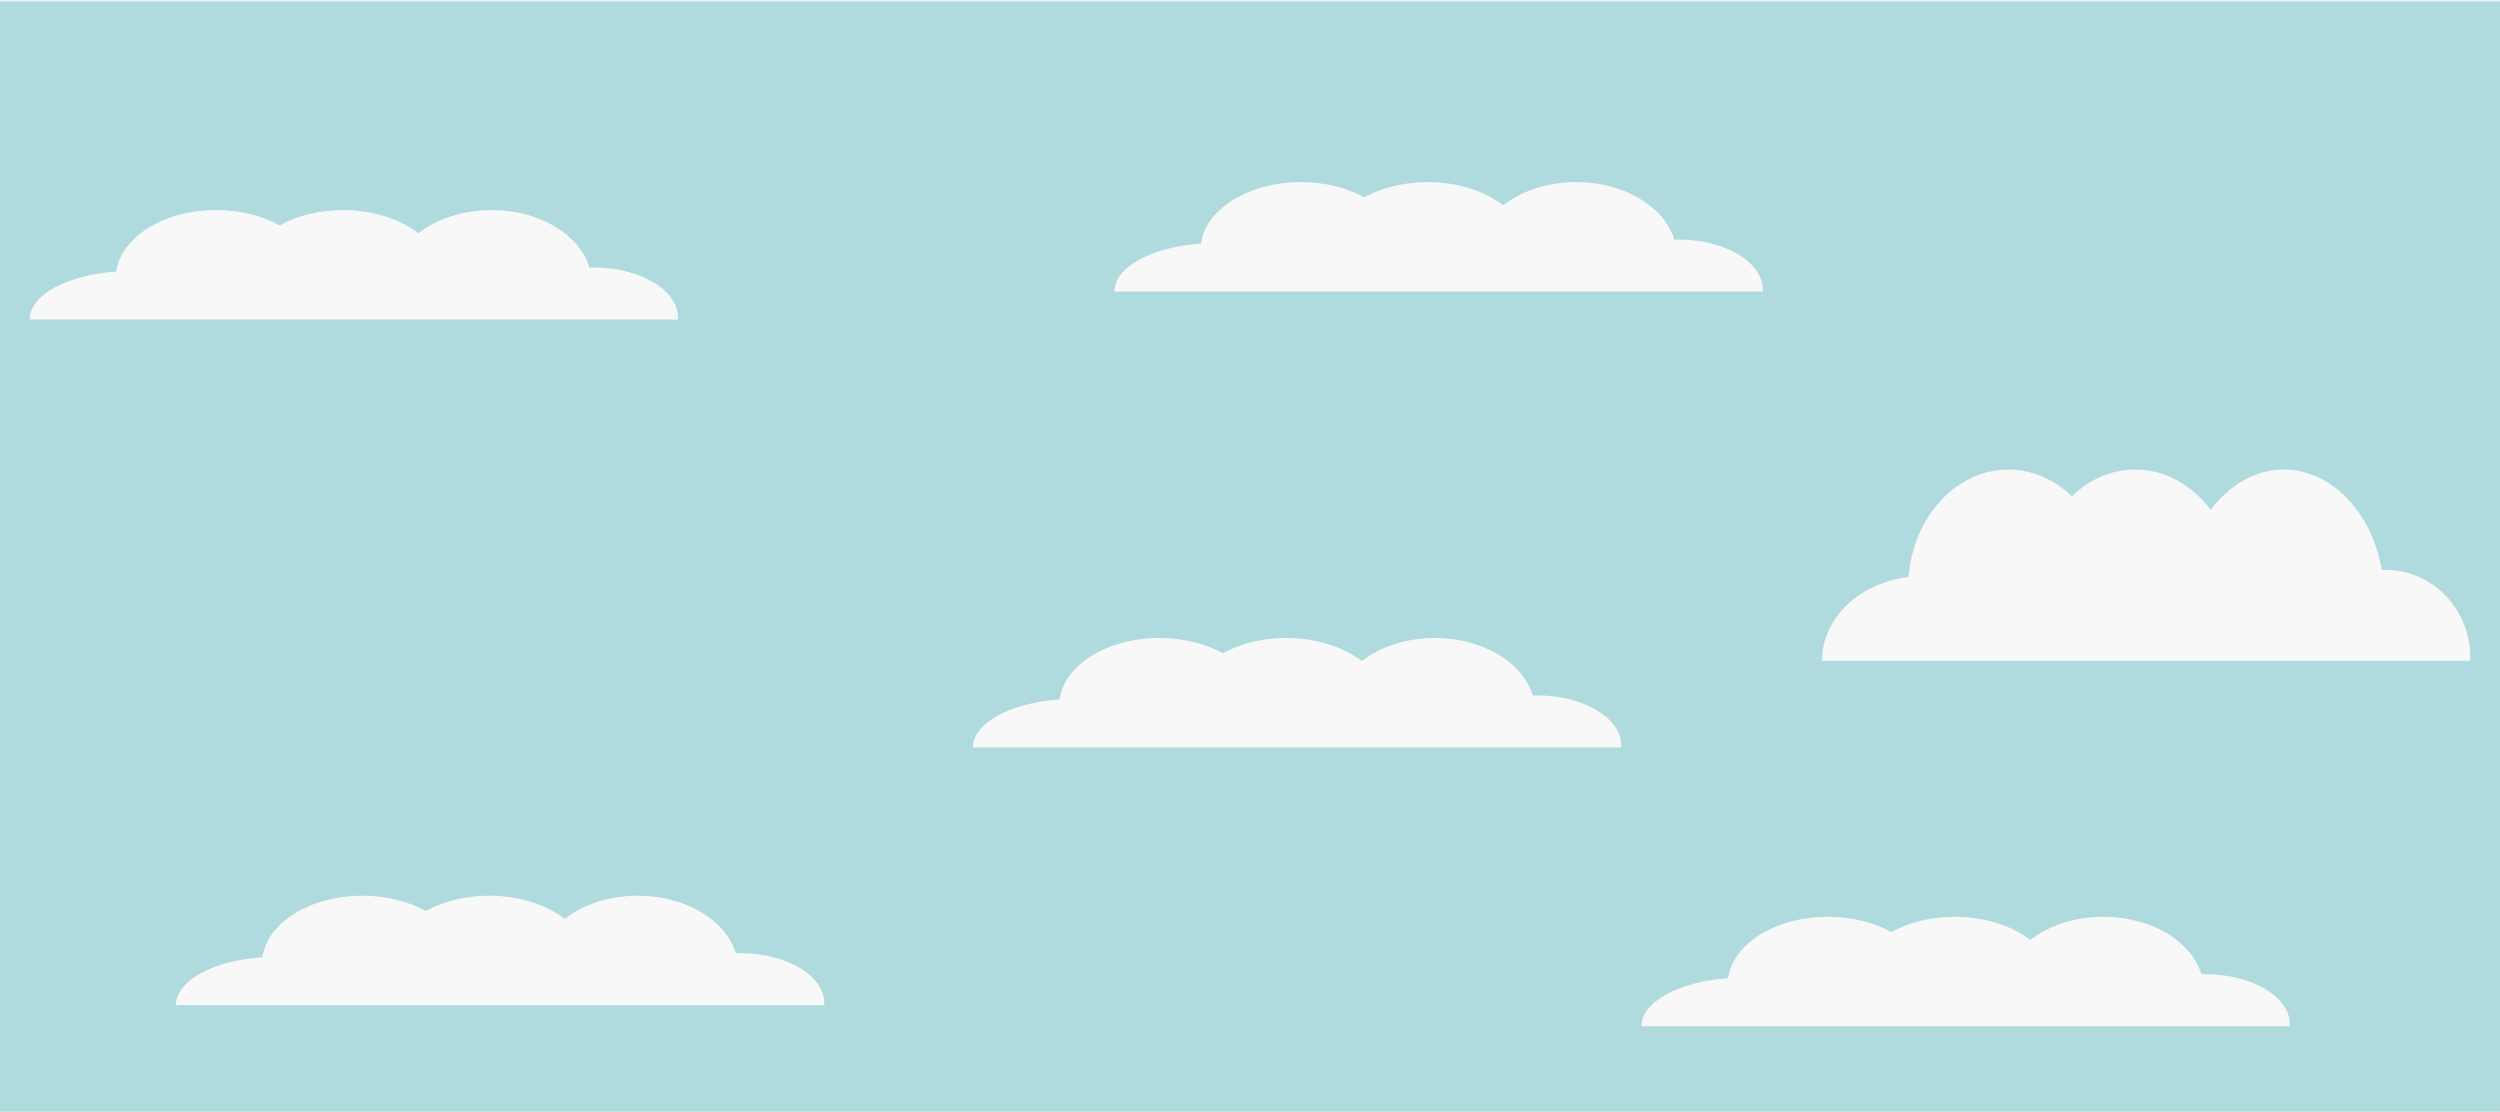
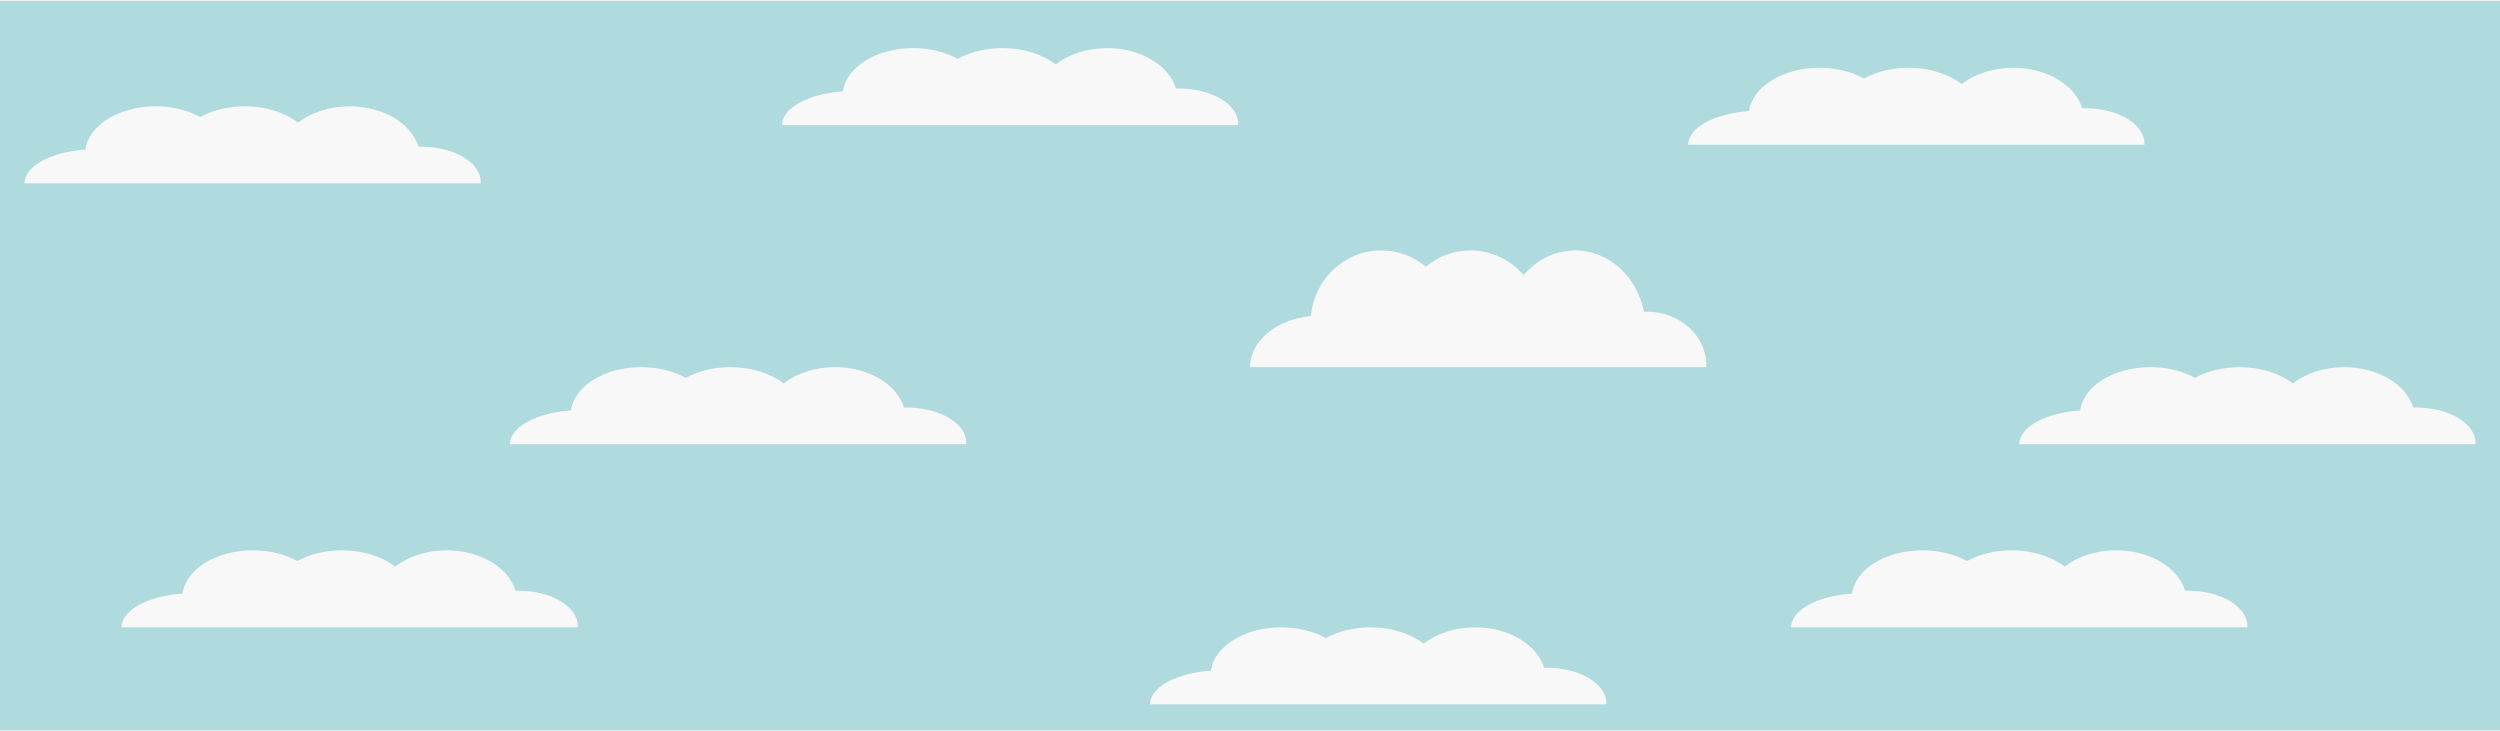
- <svg xmlns="http://www.w3.org/2000/svg" width="1689" height="751" viewBox="0 0 1689 751" fill="none">
+ <svg xmlns="http://www.w3.org/2000/svg" width="2400" height="701" viewBox="0 0 2400 701" fill="none">
  <g clip-path="url(#clip0_131_2)">
-     <rect width="1689" height="750" transform="translate(0 0.979492)" fill="#AFDADE" />
-     <path fill-rule="evenodd" clip-rule="evenodd" d="M1668.92 446.474H1230.92C1230.92 417.564 1256.37 393.669 1289.41 389.863C1292.56 349.138 1321.57 317.24 1356.88 317.24C1373.14 317.24 1388.06 324.001 1399.73 335.273C1411.41 324.001 1426.33 317.24 1442.59 317.24C1462.92 317.24 1481.16 327.816 1493.58 344.563C1505.94 327.745 1523.51 317.24 1542.99 317.24C1575.39 317.24 1602.47 346.279 1609.16 385.088C1610.04 385.046 1610.93 385.025 1611.82 385.025C1643.37 385.025 1668.95 411.572 1668.95 444.319C1668.95 445.04 1668.94 445.759 1668.92 446.474Z" fill="#F8F8F8" />
-     <path fill-rule="evenodd" clip-rule="evenodd" d="M1190.88 196.981H752.879C752.879 180.437 778.335 166.763 811.374 164.585C814.526 141.28 843.528 123.025 878.841 123.025C895.1 123.025 910.02 126.895 921.696 133.345C933.372 126.895 948.293 123.025 964.551 123.025C984.885 123.025 1003.13 129.078 1015.54 138.662C1027.9 129.037 1045.47 123.025 1064.95 123.025C1097.35 123.025 1124.44 139.644 1131.12 161.852C1132.01 161.828 1132.89 161.816 1133.78 161.816C1165.34 161.816 1190.92 177.008 1190.92 195.748C1190.92 196.161 1190.9 196.572 1190.88 196.981Z" fill="#F8F8F8" />
-     <path fill-rule="evenodd" clip-rule="evenodd" d="M556.86 679.092H118.859C118.859 662.549 144.315 648.874 177.354 646.696C180.506 623.391 209.509 605.137 244.822 605.137C261.08 605.137 276.001 609.006 287.677 615.456C299.353 609.006 314.273 605.137 330.532 605.137C350.865 605.137 369.106 611.189 381.525 620.773C393.885 611.149 411.449 605.137 430.935 605.137C463.332 605.137 490.418 621.755 497.104 643.964C497.986 643.94 498.872 643.928 499.764 643.928C531.318 643.928 556.897 659.119 556.897 677.859C556.897 678.272 556.885 678.683 556.86 679.092Z" fill="#F8F8F8" />
-     <path fill-rule="evenodd" clip-rule="evenodd" d="M1095.33 504.979H657.328C657.328 488.436 682.784 474.762 715.823 472.583C718.975 449.278 747.978 431.024 783.291 431.024C799.549 431.024 814.469 434.893 826.146 441.344C837.822 434.893 852.742 431.024 869 431.024C889.334 431.024 907.575 437.076 919.994 446.66C932.354 437.036 949.918 431.024 969.404 431.024C1001.8 431.024 1028.89 447.642 1035.57 469.851C1036.45 469.827 1037.34 469.815 1038.23 469.815C1069.79 469.815 1095.37 485.007 1095.37 503.747C1095.37 504.159 1095.35 504.57 1095.33 504.979Z" fill="#F8F8F8" />
-     <path fill-rule="evenodd" clip-rule="evenodd" d="M458.047 215.883H20.046C20.046 199.34 45.502 185.665 78.541 183.487C81.692 160.182 110.695 141.928 146.008 141.928C162.267 141.928 177.187 145.797 188.863 152.247C200.539 145.797 215.46 141.928 231.718 141.928C252.052 141.928 270.293 147.98 282.712 157.564C295.071 147.94 312.636 141.928 332.122 141.928C364.518 141.928 391.604 158.546 398.291 180.755C399.172 180.731 400.059 180.719 400.951 180.719C432.504 180.719 458.084 195.91 458.084 214.65C458.084 215.063 458.071 215.474 458.047 215.883Z" fill="#F8F8F8" />
-     <path fill-rule="evenodd" clip-rule="evenodd" d="M1547 693.336H1109C1109 676.792 1134.46 663.118 1167.5 660.94C1170.65 637.635 1199.65 619.38 1234.97 619.38C1251.22 619.38 1266.15 623.25 1277.82 629.7C1289.5 623.25 1304.42 619.38 1320.68 619.38C1341.01 619.38 1359.25 625.433 1371.67 635.017C1384.03 625.392 1401.59 619.38 1421.08 619.38C1453.48 619.38 1480.56 635.999 1487.25 658.207C1488.13 658.183 1489.02 658.171 1489.91 658.171C1521.46 658.171 1547.04 673.363 1547.04 692.103C1547.04 692.516 1547.03 692.927 1547 693.336Z" fill="#F8F8F8" />
+     <rect width="2400" height="700" transform="translate(0 0.979492)" fill="#AFDADE" />
+     <path fill-rule="evenodd" clip-rule="evenodd" d="M1638 352.452H1200C1200 352.452 1200 352.452 1200 352.452C1200 327.385 1225.46 306.666 1258.49 303.366C1261.65 268.054 1290.65 240.396 1325.96 240.396C1342.22 240.396 1357.14 246.258 1368.82 256.032C1380.49 246.258 1395.41 240.396 1411.67 240.396C1432.01 240.396 1450.25 249.566 1462.67 264.087C1475.03 249.505 1492.59 240.396 1512.08 240.396C1544.47 240.396 1571.56 265.575 1578.24 299.226C1579.13 299.19 1580.01 299.171 1580.9 299.171C1612.46 299.171 1638.04 322.19 1638.04 350.584C1638.04 351.21 1638.03 351.832 1638 352.452Z" fill="#F8F8F8" />
+     <path fill-rule="evenodd" clip-rule="evenodd" d="M1188.71 120.137H750.706C750.706 103.593 776.162 89.919 809.201 87.74C812.353 64.435 841.356 46.181 876.668 46.181C892.927 46.181 907.847 50.051 919.523 56.501C931.199 50.051 946.12 46.181 962.378 46.181C982.712 46.181 1000.95 52.233 1013.37 61.817C1025.73 52.193 1043.3 46.181 1062.78 46.181C1095.18 46.181 1122.26 62.799 1128.95 85.008C1129.83 84.984 1130.72 84.972 1131.61 84.972C1163.16 84.972 1188.74 100.164 1188.74 118.904C1188.74 119.316 1188.73 119.727 1188.71 120.137Z" fill="#F8F8F8" />
+     <path fill-rule="evenodd" clip-rule="evenodd" d="M554.688 602.248H116.687C116.687 585.704 142.143 572.03 175.181 569.852C178.333 546.547 207.336 528.292 242.649 528.292C258.907 528.292 273.828 532.162 285.504 538.612C297.18 532.162 312.101 528.292 328.359 528.292C348.692 528.292 366.934 534.345 379.352 543.929C391.712 534.304 409.277 528.292 428.762 528.292C461.159 528.292 488.245 544.911 494.931 567.12C495.813 567.096 496.7 567.083 497.591 567.083C529.145 567.083 554.725 582.275 554.725 601.015C554.725 601.428 554.712 601.839 554.688 602.248Z" fill="#F8F8F8" />
+     <path fill-rule="evenodd" clip-rule="evenodd" d="M2157.46 602.248H1719.46C1719.46 585.704 1744.91 572.03 1777.95 569.852C1781.11 546.547 1810.11 528.292 1845.42 528.292C1861.68 528.292 1876.6 532.162 1888.28 538.612C1899.95 532.162 1914.87 528.292 1931.13 528.292C1951.46 528.292 1969.71 534.345 1982.12 543.929C1994.48 534.304 2012.05 528.292 2031.53 528.292C2063.93 528.292 2091.02 544.911 2097.7 567.12C2098.59 567.096 2099.47 567.083 2100.36 567.083C2131.92 567.083 2157.5 582.275 2157.5 601.015C2157.5 601.428 2157.48 601.839 2157.46 602.248Z" fill="#F8F8F8" />
+     <path fill-rule="evenodd" clip-rule="evenodd" d="M927.597 426.408H489.596C489.596 409.864 515.052 396.19 548.091 394.011C551.242 370.706 580.245 352.452 615.558 352.452C631.816 352.452 646.737 356.322 658.413 362.772C670.089 356.322 685.01 352.452 701.268 352.452C721.601 352.452 739.843 358.504 752.261 368.088C764.621 358.464 782.186 352.452 801.671 352.452C834.068 352.452 861.154 369.07 867.84 391.279C868.722 391.255 869.609 391.243 870.5 391.243C902.054 391.243 927.634 406.435 927.634 425.175C927.634 425.587 927.621 425.998 927.597 426.408Z" fill="#F8F8F8" />
+     <path fill-rule="evenodd" clip-rule="evenodd" d="M2376.48 426.408H1938.48C1938.48 409.864 1963.93 396.19 1996.97 394.011C2000.12 370.706 2029.13 352.452 2064.44 352.452C2080.7 352.452 2095.62 356.322 2107.29 362.772C2118.97 356.322 2133.89 352.452 2150.15 352.452C2170.48 352.452 2188.72 358.504 2201.14 368.088C2213.5 358.464 2231.07 352.452 2250.55 352.452C2282.95 352.452 2310.04 369.07 2316.72 391.279C2317.6 391.255 2318.49 391.243 2319.38 391.243C2350.94 391.243 2376.51 406.435 2376.51 425.175C2376.51 425.587 2376.5 425.998 2376.48 426.408Z" fill="#F8F8F8" />
+     <path fill-rule="evenodd" clip-rule="evenodd" d="M461.486 176.017H23.485C23.485 159.473 48.941 145.799 81.98 143.621C85.132 120.316 114.135 102.061 149.448 102.061C165.706 102.061 180.627 105.931 192.303 112.381C203.979 105.931 218.899 102.061 235.158 102.061C255.491 102.061 273.732 108.114 286.151 117.697C298.511 108.073 316.075 102.061 335.561 102.061C367.958 102.061 395.044 118.68 401.73 140.888C402.612 140.864 403.498 140.852 404.39 140.852C435.944 140.852 461.523 156.044 461.523 174.784C461.523 175.197 461.511 175.608 461.486 176.017Z" fill="#F8F8F8" />
+     <path fill-rule="evenodd" clip-rule="evenodd" d="M2058.65 139.039H1620.64C1620.64 122.495 1646.1 108.821 1679.14 106.643C1682.29 83.338 1711.29 65.084 1746.61 65.084C1762.87 65.084 1777.79 68.953 1789.46 75.403C1801.14 68.953 1816.06 65.084 1832.32 65.084C1852.65 65.084 1870.89 71.136 1883.31 80.72C1895.67 71.095 1913.23 65.084 1932.72 65.084C1965.12 65.084 1992.2 81.702 1998.89 103.911C1999.77 103.887 2000.66 103.874 2001.55 103.874C2033.1 103.874 2058.68 119.066 2058.68 137.806C2058.68 138.219 2058.67 138.63 2058.65 139.039Z" fill="#F8F8F8" />
+     <path fill-rule="evenodd" clip-rule="evenodd" d="M1542.02 676.204H1104.02C1104.02 659.66 1129.48 645.986 1162.52 643.807C1165.67 620.502 1194.67 602.248 1229.99 602.248C1246.24 602.248 1261.16 606.117 1272.84 612.568C1284.52 606.117 1299.44 602.248 1315.7 602.248C1336.03 602.248 1354.27 608.3 1366.69 617.884C1379.05 608.26 1396.61 602.248 1416.1 602.248C1448.5 602.248 1475.58 618.866 1482.27 641.075C1483.15 641.051 1484.04 641.039 1484.93 641.039C1516.48 641.039 1542.06 656.231 1542.06 674.971C1542.06 675.383 1542.05 675.794 1542.02 676.204Z" fill="#F8F8F8" />
  </g>
  <defs>
    <clipPath id="clip0_131_2">
-       <rect width="1689" height="750" fill="white" transform="translate(0 0.979492)" />
+       <rect width="2400" height="700" fill="white" transform="translate(0 0.979492)" />
    </clipPath>
  </defs>
</svg>
